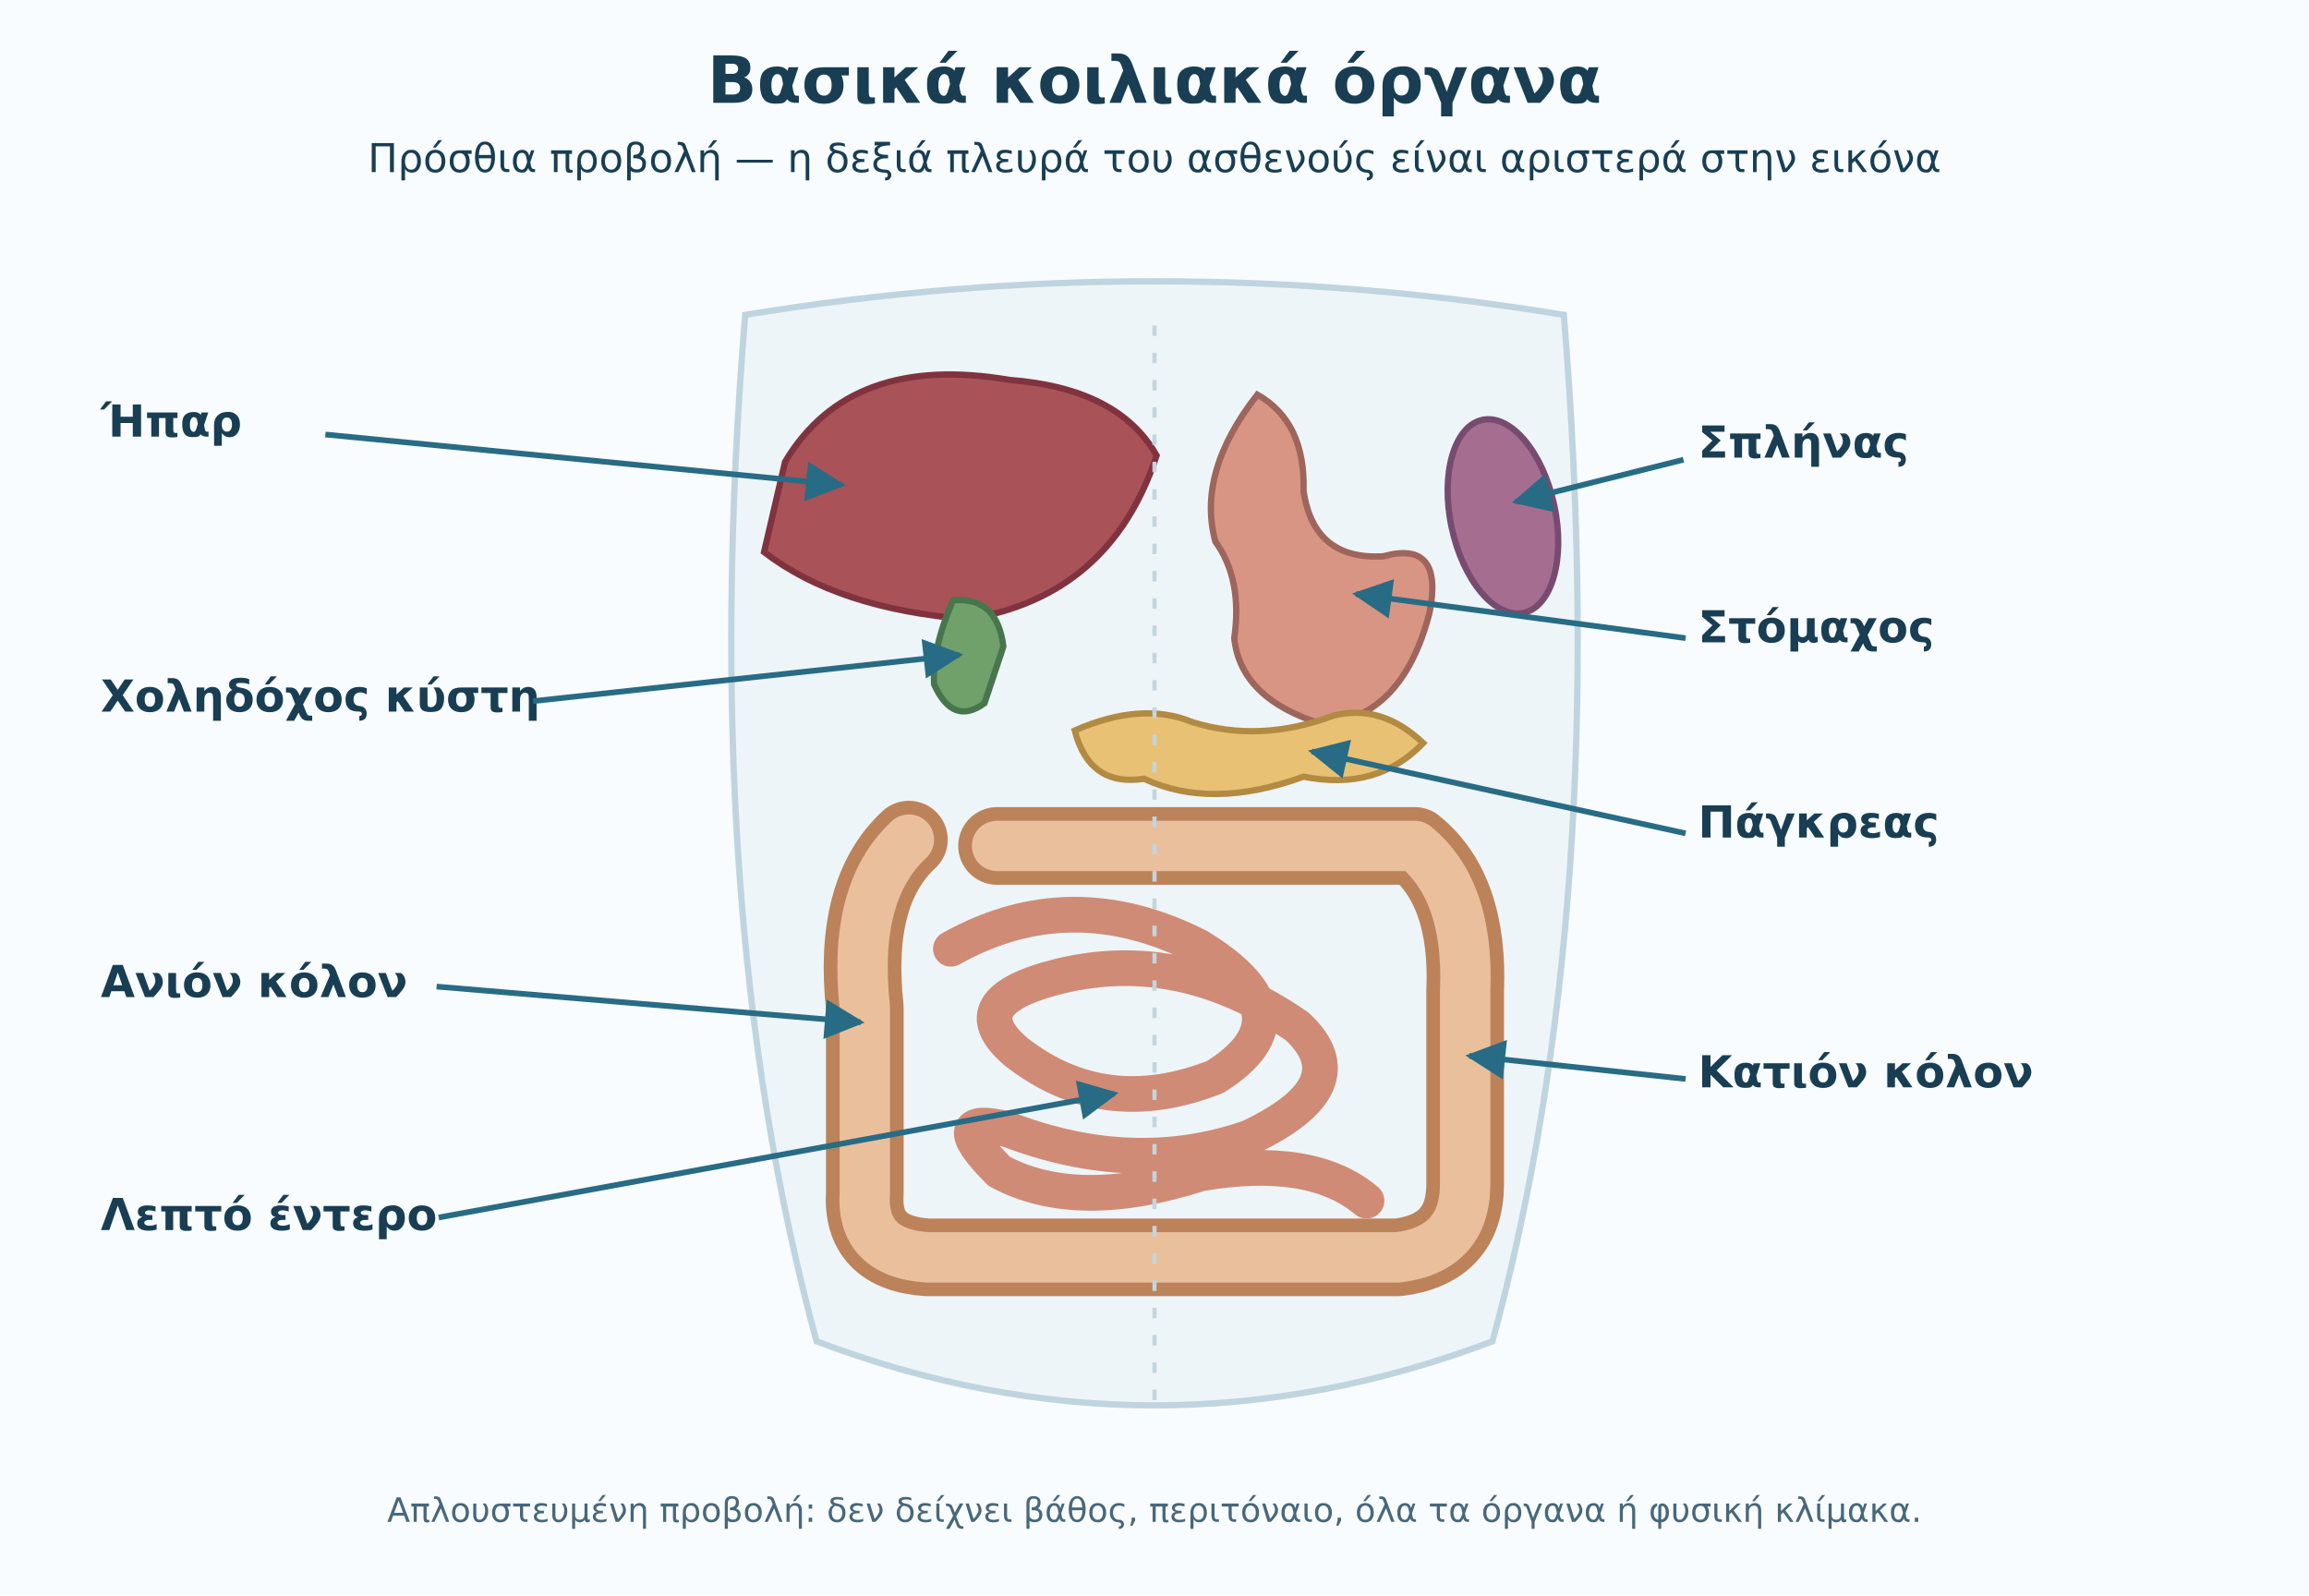
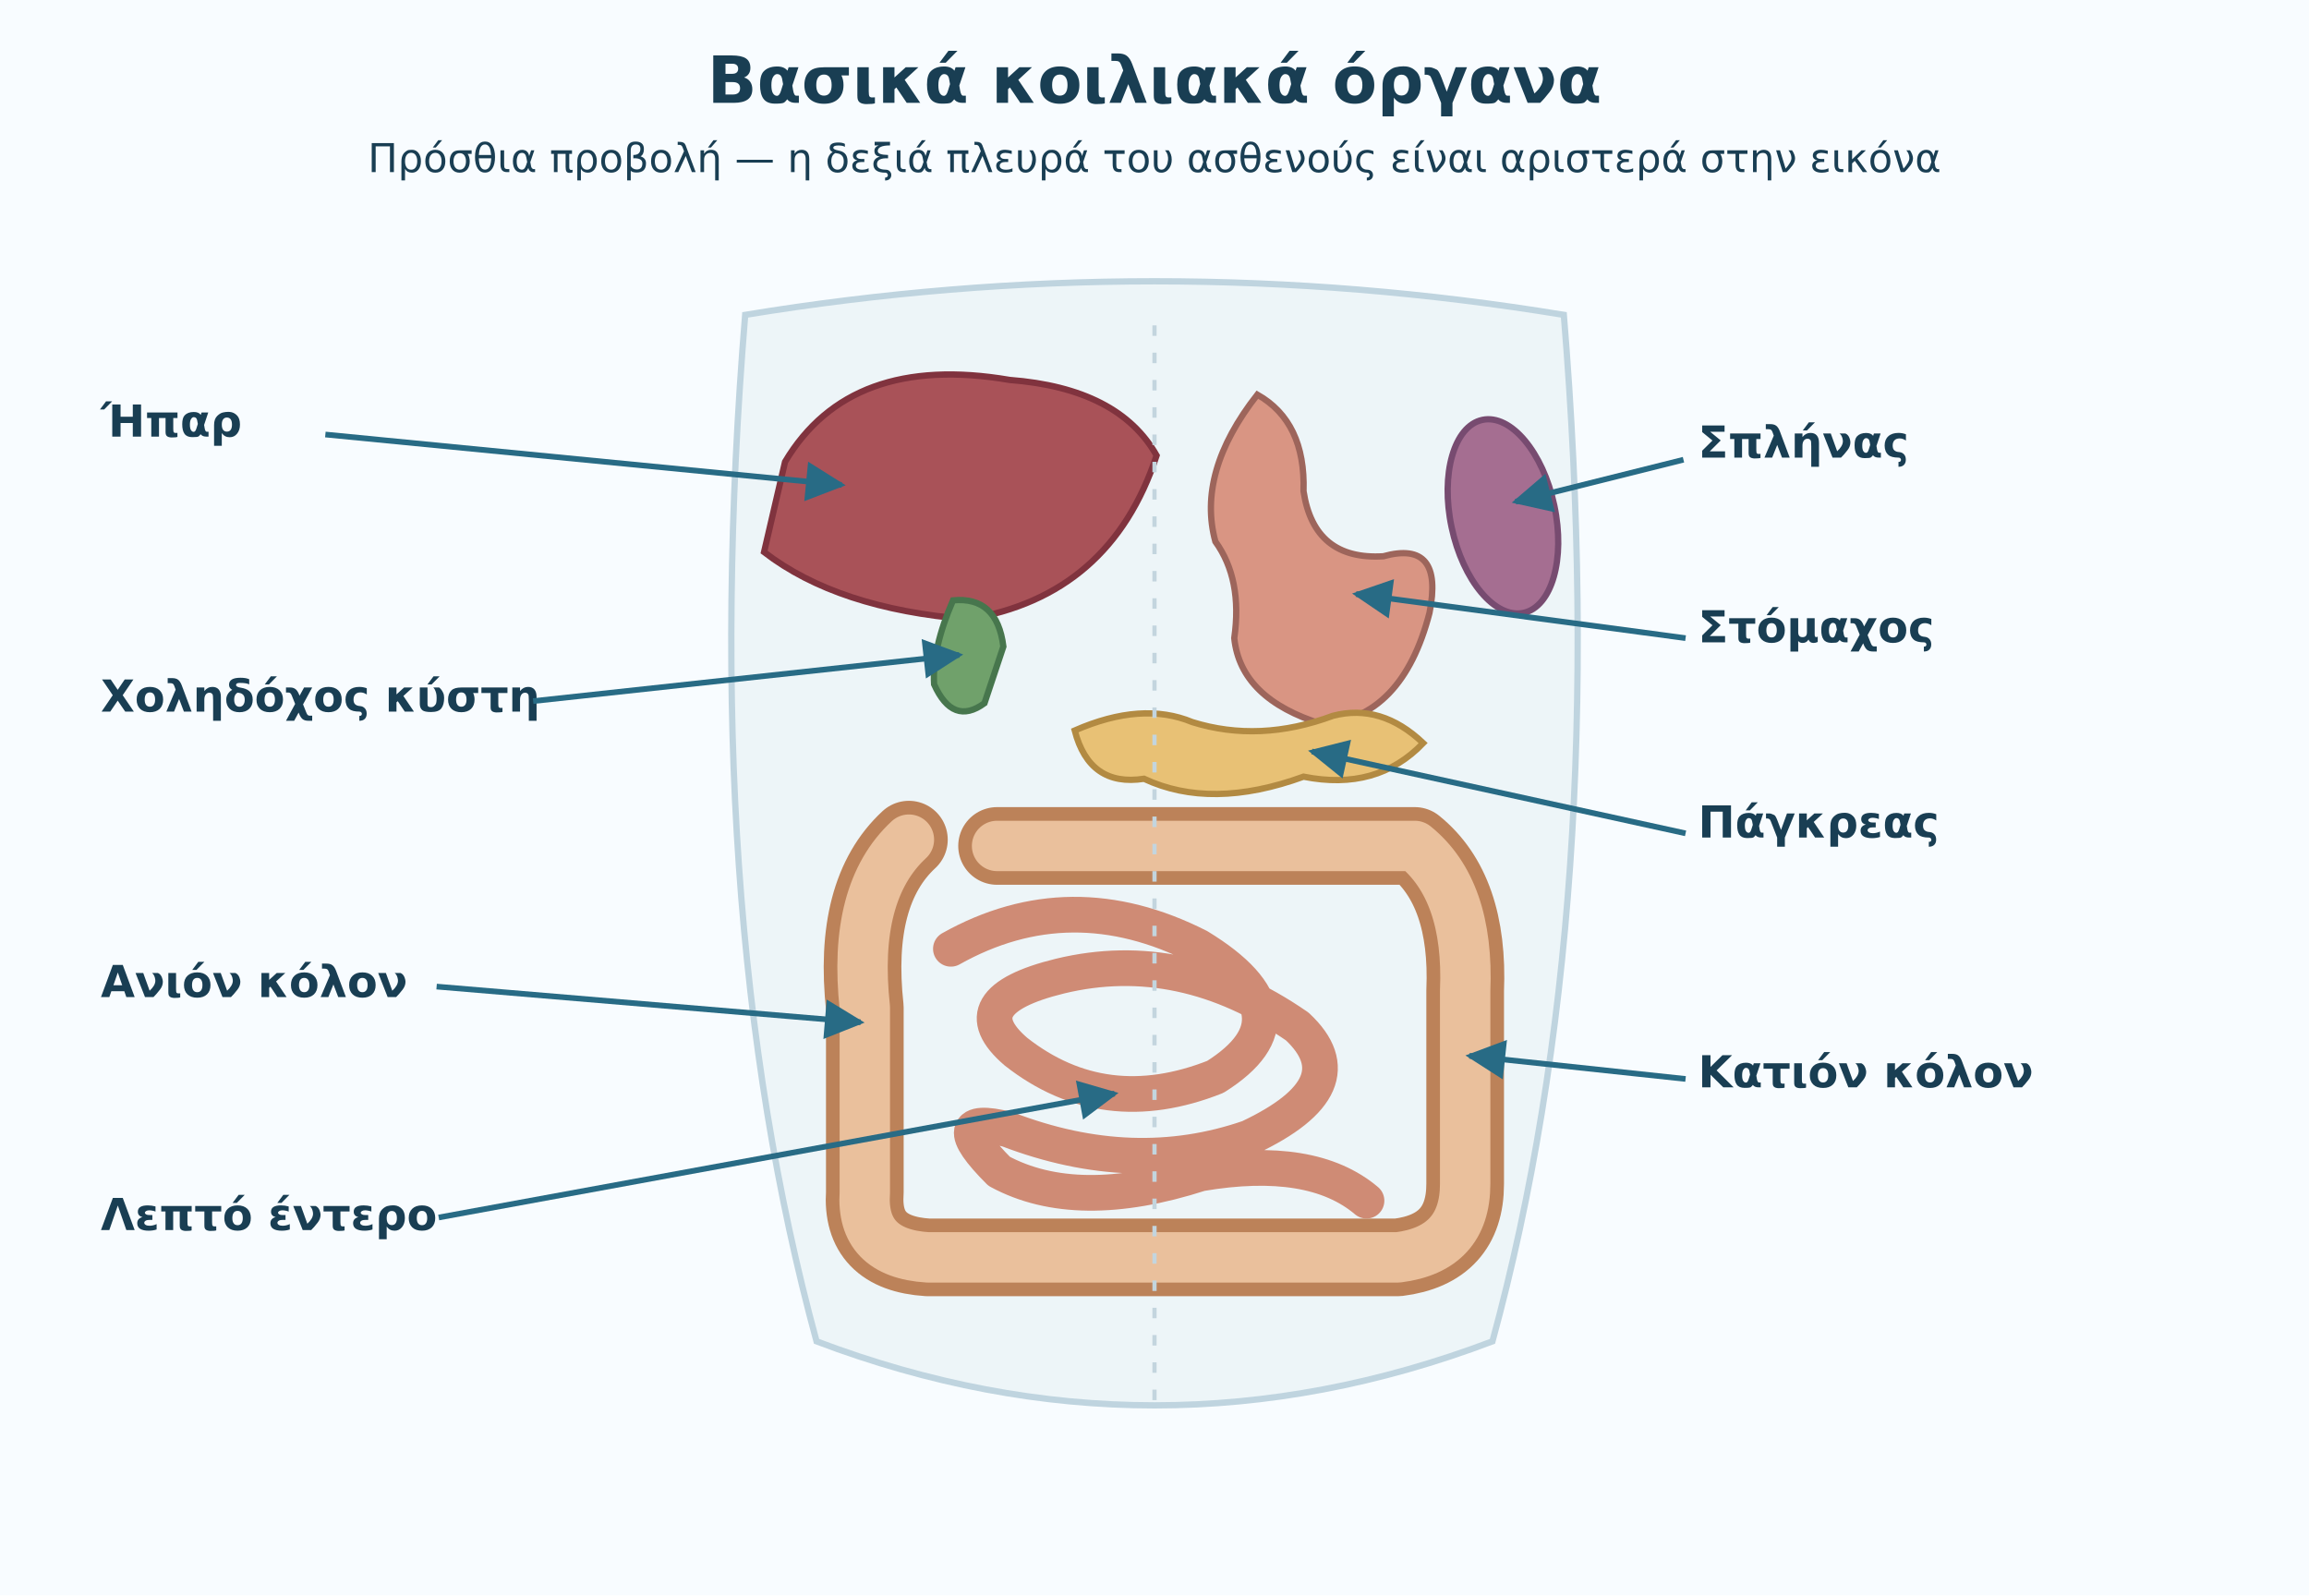
<svg xmlns="http://www.w3.org/2000/svg" viewBox="0 0 1100 760" role="img" aria-labelledby="t d">
  <defs>
    <marker id="tip" viewBox="0 0 10 10" refX="9" refY="5" markerWidth="7" markerHeight="7" orient="auto">
      <path d="M0 0L10 5L0 10Z" fill="#286b85" />
    </marker>
  </defs>
  <rect width="1100" height="760" fill="#f8fcff" />
  <style>text{font-family:DejaVu Sans,Arial,sans-serif;fill:#193e53}.h{font-size:31px;font-weight:bold}.s{font-size:19px}.lab{font-size:21px;font-weight:600}.lead{fill:none;stroke:#286b85;stroke-width:2.7;marker-end:url(#tip)}.sub{font-size:16px;fill:#48677a}</style>
  <text x="550" y="49" text-anchor="middle" class="h">Βασικά κοιλιακά όργανα</text>
  <text x="550" y="82" text-anchor="middle" class="s">Πρόσθια προβολή — η δεξιά πλευρά του ασθενούς είναι αριστερά στην εικόνα</text>
  <path d="M355 150Q550 118 745 150Q768 430 711 639Q550 700 389 639Q332 430 355 150Z" fill="#edf5f8" stroke="#bfd4df" stroke-width="3" />
  <path d="M433 400Q406 425 412 480L412 568Q410 597 442 599L666 599Q698 595 698 564L698 472Q700 424 674 403L475 403" fill="none" stroke="#bc8259" stroke-width="37" stroke-linecap="round" stroke-linejoin="round" />
  <path d="M433 400Q406 425 412 480L412 568Q410 597 442 599L666 599Q698 595 698 564L698 472Q700 424 674 403L475 403" fill="none" stroke="#eac09c" stroke-width="24" stroke-linecap="round" stroke-linejoin="round" />
  <path d="M453 452Q510 420 571 451Q625 484 579 513Q526 534 484 501Q456 477 505 465Q563 451 618 489Q648 517 595 542Q540 561 480 538Q448 530 476 558Q513 578 572 559Q625 550 651 572" fill="none" stroke="#cf8b75" stroke-width="17" stroke-linecap="round" stroke-linejoin="round" />
  <path d="M374 220Q405 168 481 181Q533 185 551 217Q529 284 461 295Q399 290 364 263Z" fill="#a95258" stroke="#80333e" stroke-width="3" />
  <path d="M454 286Q475 284 478 308L469 335Q454 346 445 326Q444 309 454 286Z" fill="#70a16b" stroke="#47764d" stroke-width="3" />
  <path d="M599 188Q622 201 621 234Q626 267 659 265Q688 257 681 292Q668 342 630 345Q591 333 588 304Q592 276 579 258Q570 225 599 188Z" fill="#d99583" stroke="#9d655b" stroke-width="3" />
  <ellipse cx="716" cy="246" rx="25" ry="47" fill="#a56e91" stroke="#774b70" stroke-width="3" transform="rotate(-12 716 246)" />
  <path d="M512 348Q544 334 568 344Q600 354 635 341Q658 335 678 354Q656 377 621 370Q577 386 545 371Q519 375 512 348Z" fill="#e8c175" stroke="#b28a42" stroke-width="3" />
  <path d="M550 155V670" stroke="#c3d5de" stroke-width="2" stroke-dasharray="5 8" />
  <text x="48" y="208" class="lab">Ήπαρ</text>
  <path class="lead" d="M155 207L401 231" />
  <text x="48" y="339" class="lab">Χοληδόχος κύστη</text>
  <path class="lead" d="M254 334L457 312" />
  <text x="48" y="475" class="lab">Ανιόν κόλον</text>
  <path class="lead" d="M208 470L410 487" />
  <text x="48" y="586" class="lab">Λεπτό έντερο</text>
  <path class="lead" d="M209 580L531 521" />
  <text x="809" y="218" class="lab">Σπλήνας</text>
  <path class="lead" d="M802 219L722 239" />
  <text x="809" y="306" class="lab">Στόμαχος</text>
  <path class="lead" d="M803 304L646 283" />
  <text x="809" y="399" class="lab">Πάγκρεας</text>
  <path class="lead" d="M803 397L625 358" />
  <text x="809" y="518" class="lab">Κατιόν κόλον</text>
  <path class="lead" d="M803 514L700 503" />
-   <text x="550" y="725" text-anchor="middle" class="sub">Απλουστευμένη προβολή: δεν δείχνει βάθος, περιτόναιο, όλα τα όργανα ή φυσική κλίμακα.</text>
</svg>
